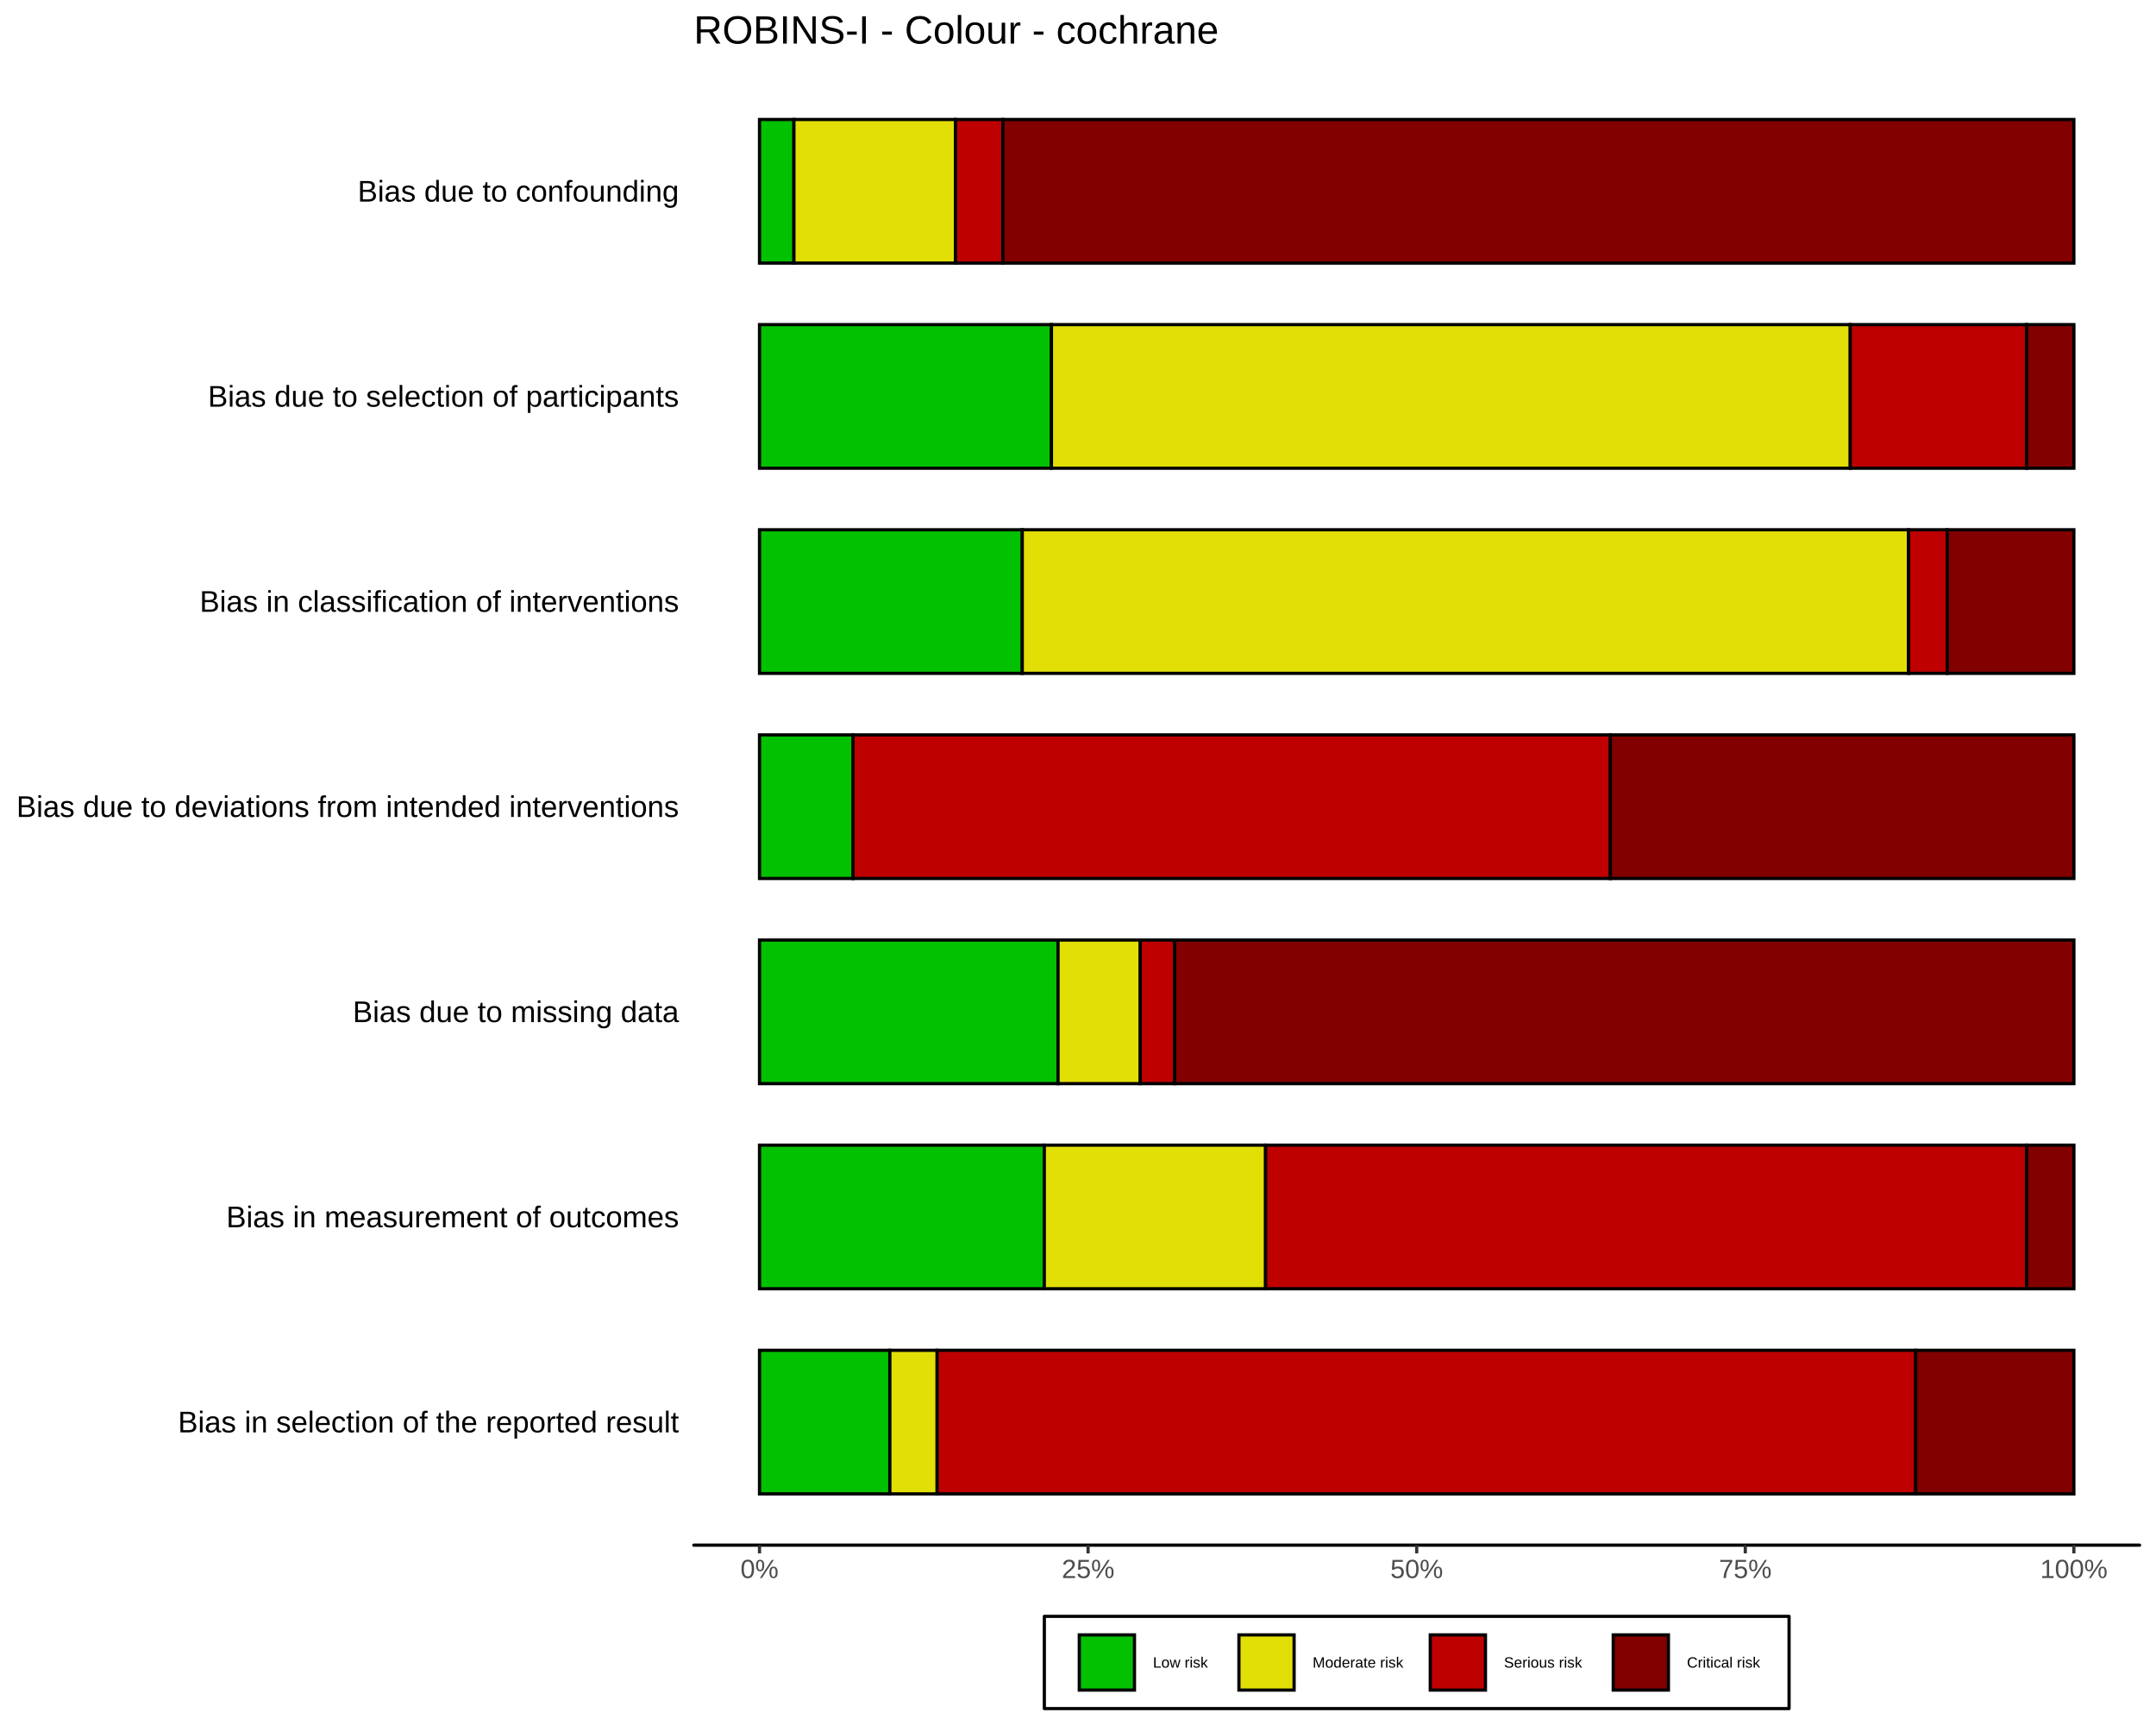
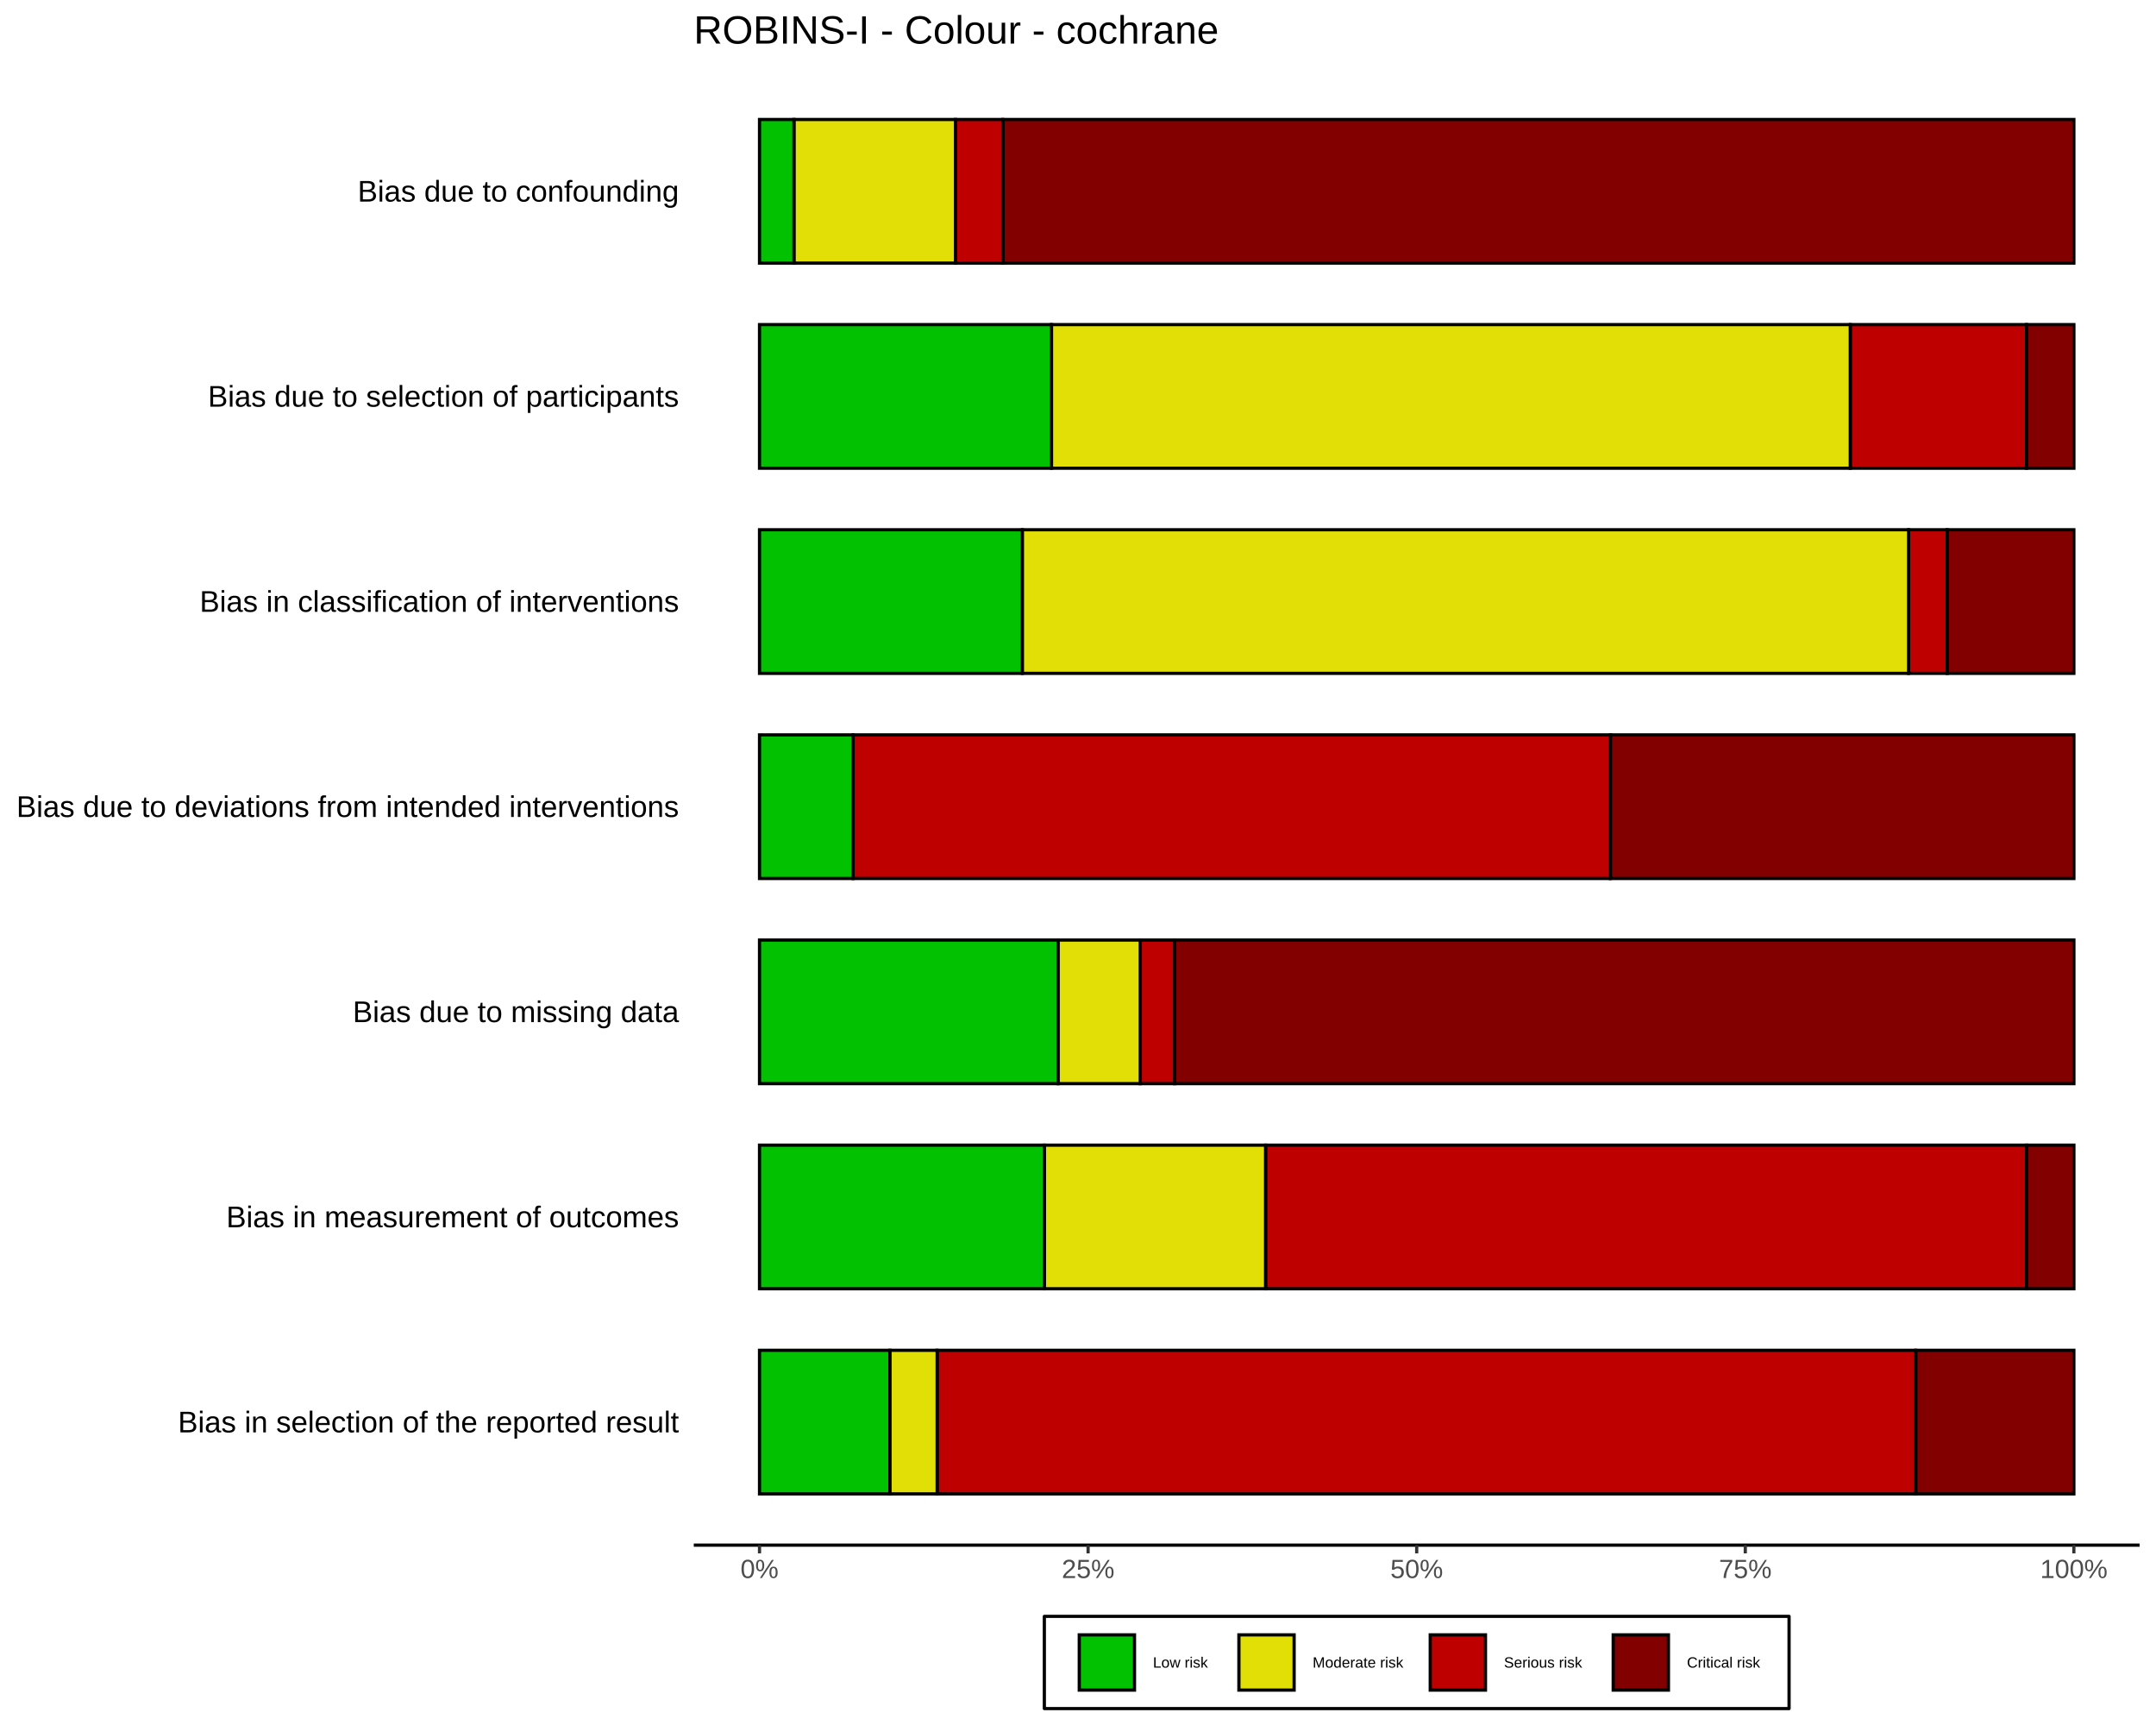
<svg xmlns="http://www.w3.org/2000/svg" viewBox="0 0 720.00 576.00">
  <defs>
    <style type="text/css">
    line, polyline, polygon, path, rect, circle {
      fill: none;
      stroke: #000000;
      stroke-linecap: round;
      stroke-linejoin: round;
      stroke-miterlimit: 10.00;
    }
  </style>
  </defs>
  <rect width="100%" height="100%" style="stroke: none; fill: #FFFFFF;" />
  <rect x="0.00" y="0.00" width="720.00" height="576.00" style="stroke-width: 1.07; stroke: #FFFFFF; fill: #FFFFFF;" />
  <defs>
    <clipPath id="cpMjMxLjY5fDcxNC41Mnw1MTUuOTV8MjIuNzc=">
      <rect x="231.69" y="22.77" width="482.83" height="493.18" />
    </clipPath>
  </defs>
+   <rect x="639.76" y="450.88" width="52.81" height="47.95" style="stroke-width: 1.07; stroke-linecap: square; stroke-linejoin: miter; fill: #820000;" clip-path="url(#cpMjMxLjY5fDcxNC41Mnw1MTUuOTV8MjIuNzc=)" />
+   <rect x="312.96" y="450.88" width="326.80" height="47.95" style="stroke-width: 1.07; stroke-linecap: square; stroke-linejoin: miter; fill: #BF0000;" clip-path="url(#cpMjMxLjY5fDcxNC41Mnw1MTUuOTV8MjIuNzc=)" />
+   <rect x="297.16" y="450.88" width="15.80" height="47.95" style="stroke-width: 1.07; stroke-linecap: square; stroke-linejoin: miter; fill: #E2DF07;" clip-path="url(#cpMjMxLjY5fDcxNC41Mnw1MTUuOTV8MjIuNzc=)" />
  <rect x="253.64" y="450.88" width="43.53" height="47.95" style="stroke-width: 1.07; stroke-linecap: square; stroke-linejoin: miter; fill: #02C100;" clip-path="url(#cpMjMxLjY5fDcxNC41Mnw1MTUuOTV8MjIuNzc=)" />
-   <rect x="297.16" y="450.88" width="15.80" height="47.95" style="stroke-width: 1.07; stroke-linecap: square; stroke-linejoin: miter; fill: #E2DF07;" clip-path="url(#cpMjMxLjY5fDcxNC41Mnw1MTUuOTV8MjIuNzc=)" />
-   <rect x="312.96" y="450.88" width="326.80" height="47.95" style="stroke-width: 1.07; stroke-linecap: square; stroke-linejoin: miter; fill: #BF0000;" clip-path="url(#cpMjMxLjY5fDcxNC41Mnw1MTUuOTV8MjIuNzc=)" />
-   <rect x="639.76" y="450.88" width="52.81" height="47.95" style="stroke-width: 1.07; stroke-linecap: square; stroke-linejoin: miter; fill: #820000;" clip-path="url(#cpMjMxLjY5fDcxNC41Mnw1MTUuOTV8MjIuNzc=)" />
+   <rect x="676.78" y="382.38" width="15.80" height="47.95" style="stroke-width: 1.07; stroke-linecap: square; stroke-linejoin: miter; fill: #820000;" clip-path="url(#cpMjMxLjY5fDcxNC41Mnw1MTUuOTV8MjIuNzc=)" />
+   <rect x="422.65" y="382.38" width="254.13" height="47.95" style="stroke-width: 1.07; stroke-linecap: square; stroke-linejoin: miter; fill: #BF0000;" clip-path="url(#cpMjMxLjY5fDcxNC41Mnw1MTUuOTV8MjIuNzc=)" />
+   <rect x="348.75" y="382.38" width="73.89" height="47.95" style="stroke-width: 1.07; stroke-linecap: square; stroke-linejoin: miter; fill: #E2DF07;" clip-path="url(#cpMjMxLjY5fDcxNC41Mnw1MTUuOTV8MjIuNzc=)" />
  <rect x="253.64" y="382.38" width="95.11" height="47.95" style="stroke-width: 1.07; stroke-linecap: square; stroke-linejoin: miter; fill: #02C100;" clip-path="url(#cpMjMxLjY5fDcxNC41Mnw1MTUuOTV8MjIuNzc=)" />
-   <rect x="348.75" y="382.38" width="73.89" height="47.95" style="stroke-width: 1.07; stroke-linecap: square; stroke-linejoin: miter; fill: #E2DF07;" clip-path="url(#cpMjMxLjY5fDcxNC41Mnw1MTUuOTV8MjIuNzc=)" />
-   <rect x="422.65" y="382.38" width="254.13" height="47.95" style="stroke-width: 1.07; stroke-linecap: square; stroke-linejoin: miter; fill: #BF0000;" clip-path="url(#cpMjMxLjY5fDcxNC41Mnw1MTUuOTV8MjIuNzc=)" />
-   <rect x="676.78" y="382.38" width="15.80" height="47.95" style="stroke-width: 1.07; stroke-linecap: square; stroke-linejoin: miter; fill: #820000;" clip-path="url(#cpMjMxLjY5fDcxNC41Mnw1MTUuOTV8MjIuNzc=)" />
+   <rect x="392.28" y="313.89" width="300.30" height="47.95" style="stroke-width: 1.07; stroke-linecap: square; stroke-linejoin: miter; fill: #820000;" clip-path="url(#cpMjMxLjY5fDcxNC41Mnw1MTUuOTV8MjIuNzc=)" />
+   <rect x="380.79" y="313.89" width="11.49" height="47.95" style="stroke-width: 1.07; stroke-linecap: square; stroke-linejoin: miter; fill: #BF0000;" clip-path="url(#cpMjMxLjY5fDcxNC41Mnw1MTUuOTV8MjIuNzc=)" />
+   <rect x="353.33" y="313.89" width="27.46" height="47.95" style="stroke-width: 1.07; stroke-linecap: square; stroke-linejoin: miter; fill: #E2DF07;" clip-path="url(#cpMjMxLjY5fDcxNC41Mnw1MTUuOTV8MjIuNzc=)" />
  <rect x="253.64" y="313.89" width="99.69" height="47.95" style="stroke-width: 1.07; stroke-linecap: square; stroke-linejoin: miter; fill: #02C100;" clip-path="url(#cpMjMxLjY5fDcxNC41Mnw1MTUuOTV8MjIuNzc=)" />
-   <rect x="353.33" y="313.89" width="27.46" height="47.95" style="stroke-width: 1.07; stroke-linecap: square; stroke-linejoin: miter; fill: #E2DF07;" clip-path="url(#cpMjMxLjY5fDcxNC41Mnw1MTUuOTV8MjIuNzc=)" />
-   <rect x="380.79" y="313.89" width="11.49" height="47.95" style="stroke-width: 1.07; stroke-linecap: square; stroke-linejoin: miter; fill: #BF0000;" clip-path="url(#cpMjMxLjY5fDcxNC41Mnw1MTUuOTV8MjIuNzc=)" />
-   <rect x="392.28" y="313.89" width="300.30" height="47.95" style="stroke-width: 1.07; stroke-linecap: square; stroke-linejoin: miter; fill: #820000;" clip-path="url(#cpMjMxLjY5fDcxNC41Mnw1MTUuOTV8MjIuNzc=)" />
+   <rect x="537.79" y="245.39" width="154.79" height="47.95" style="stroke-width: 1.07; stroke-linecap: square; stroke-linejoin: miter; fill: #820000;" clip-path="url(#cpMjMxLjY5fDcxNC41Mnw1MTUuOTV8MjIuNzc=)" />
+   <rect x="284.88" y="245.39" width="252.91" height="47.95" style="stroke-width: 1.07; stroke-linecap: square; stroke-linejoin: miter; fill: #BF0000;" clip-path="url(#cpMjMxLjY5fDcxNC41Mnw1MTUuOTV8MjIuNzc=)" />
  <rect x="253.64" y="245.39" width="31.24" height="47.95" style="stroke-width: 1.07; stroke-linecap: square; stroke-linejoin: miter; fill: #02C100;" clip-path="url(#cpMjMxLjY5fDcxNC41Mnw1MTUuOTV8MjIuNzc=)" />
-   <rect x="284.88" y="245.39" width="252.91" height="47.95" style="stroke-width: 1.07; stroke-linecap: square; stroke-linejoin: miter; fill: #BF0000;" clip-path="url(#cpMjMxLjY5fDcxNC41Mnw1MTUuOTV8MjIuNzc=)" />
-   <rect x="537.79" y="245.39" width="154.79" height="47.95" style="stroke-width: 1.07; stroke-linecap: square; stroke-linejoin: miter; fill: #820000;" clip-path="url(#cpMjMxLjY5fDcxNC41Mnw1MTUuOTV8MjIuNzc=)" />
+   <rect x="650.27" y="176.89" width="42.30" height="47.95" style="stroke-width: 1.07; stroke-linecap: square; stroke-linejoin: miter; fill: #820000;" clip-path="url(#cpMjMxLjY5fDcxNC41Mnw1MTUuOTV8MjIuNzc=)" />
+   <rect x="637.38" y="176.89" width="12.89" height="47.95" style="stroke-width: 1.07; stroke-linecap: square; stroke-linejoin: miter; fill: #BF0000;" clip-path="url(#cpMjMxLjY5fDcxNC41Mnw1MTUuOTV8MjIuNzc=)" />
+   <rect x="341.39" y="176.89" width="295.99" height="47.95" style="stroke-width: 1.07; stroke-linecap: square; stroke-linejoin: miter; fill: #E2DF07;" clip-path="url(#cpMjMxLjY5fDcxNC41Mnw1MTUuOTV8MjIuNzc=)" />
  <rect x="253.64" y="176.89" width="87.75" height="47.95" style="stroke-width: 1.07; stroke-linecap: square; stroke-linejoin: miter; fill: #02C100;" clip-path="url(#cpMjMxLjY5fDcxNC41Mnw1MTUuOTV8MjIuNzc=)" />
-   <rect x="341.39" y="176.89" width="295.99" height="47.95" style="stroke-width: 1.07; stroke-linecap: square; stroke-linejoin: miter; fill: #E2DF07;" clip-path="url(#cpMjMxLjY5fDcxNC41Mnw1MTUuOTV8MjIuNzc=)" />
-   <rect x="637.38" y="176.89" width="12.89" height="47.95" style="stroke-width: 1.07; stroke-linecap: square; stroke-linejoin: miter; fill: #BF0000;" clip-path="url(#cpMjMxLjY5fDcxNC41Mnw1MTUuOTV8MjIuNzc=)" />
-   <rect x="650.27" y="176.89" width="42.30" height="47.95" style="stroke-width: 1.07; stroke-linecap: square; stroke-linejoin: miter; fill: #820000;" clip-path="url(#cpMjMxLjY5fDcxNC41Mnw1MTUuOTV8MjIuNzc=)" />
+   <rect x="676.78" y="108.39" width="15.80" height="47.95" style="stroke-width: 1.07; stroke-linecap: square; stroke-linejoin: miter; fill: #820000;" clip-path="url(#cpMjMxLjY5fDcxNC41Mnw1MTUuOTV8MjIuNzc=)" />
+   <rect x="617.90" y="108.39" width="58.87" height="47.95" style="stroke-width: 1.07; stroke-linecap: square; stroke-linejoin: miter; fill: #BF0000;" clip-path="url(#cpMjMxLjY5fDcxNC41Mnw1MTUuOTV8MjIuNzc=)" />
+   <rect x="351.13" y="108.39" width="266.77" height="47.95" style="stroke-width: 1.07; stroke-linecap: square; stroke-linejoin: miter; fill: #E2DF07;" clip-path="url(#cpMjMxLjY5fDcxNC41Mnw1MTUuOTV8MjIuNzc=)" />
  <rect x="253.64" y="108.39" width="97.50" height="47.95" style="stroke-width: 1.07; stroke-linecap: square; stroke-linejoin: miter; fill: #02C100;" clip-path="url(#cpMjMxLjY5fDcxNC41Mnw1MTUuOTV8MjIuNzc=)" />
-   <rect x="351.13" y="108.39" width="266.77" height="47.95" style="stroke-width: 1.07; stroke-linecap: square; stroke-linejoin: miter; fill: #E2DF07;" clip-path="url(#cpMjMxLjY5fDcxNC41Mnw1MTUuOTV8MjIuNzc=)" />
-   <rect x="617.90" y="108.39" width="58.87" height="47.95" style="stroke-width: 1.07; stroke-linecap: square; stroke-linejoin: miter; fill: #BF0000;" clip-path="url(#cpMjMxLjY5fDcxNC41Mnw1MTUuOTV8MjIuNzc=)" />
-   <rect x="676.78" y="108.39" width="15.80" height="47.95" style="stroke-width: 1.07; stroke-linecap: square; stroke-linejoin: miter; fill: #820000;" clip-path="url(#cpMjMxLjY5fDcxNC41Mnw1MTUuOTV8MjIuNzc=)" />
+   <rect x="334.89" y="39.90" width="357.68" height="47.95" style="stroke-width: 1.07; stroke-linecap: square; stroke-linejoin: miter; fill: #820000;" clip-path="url(#cpMjMxLjY5fDcxNC41Mnw1MTUuOTV8MjIuNzc=)" />
+   <rect x="319.10" y="39.90" width="15.80" height="47.95" style="stroke-width: 1.07; stroke-linecap: square; stroke-linejoin: miter; fill: #BF0000;" clip-path="url(#cpMjMxLjY5fDcxNC41Mnw1MTUuOTV8MjIuNzc=)" />
+   <rect x="265.13" y="39.90" width="53.97" height="47.95" style="stroke-width: 1.07; stroke-linecap: square; stroke-linejoin: miter; fill: #E2DF07;" clip-path="url(#cpMjMxLjY5fDcxNC41Mnw1MTUuOTV8MjIuNzc=)" />
  <rect x="253.64" y="39.90" width="11.49" height="47.95" style="stroke-width: 1.07; stroke-linecap: square; stroke-linejoin: miter; fill: #02C100;" clip-path="url(#cpMjMxLjY5fDcxNC41Mnw1MTUuOTV8MjIuNzc=)" />
-   <rect x="265.13" y="39.90" width="53.97" height="47.95" style="stroke-width: 1.07; stroke-linecap: square; stroke-linejoin: miter; fill: #E2DF07;" clip-path="url(#cpMjMxLjY5fDcxNC41Mnw1MTUuOTV8MjIuNzc=)" />
-   <rect x="319.10" y="39.90" width="15.80" height="47.95" style="stroke-width: 1.07; stroke-linecap: square; stroke-linejoin: miter; fill: #BF0000;" clip-path="url(#cpMjMxLjY5fDcxNC41Mnw1MTUuOTV8MjIuNzc=)" />
-   <rect x="334.89" y="39.90" width="357.68" height="47.95" style="stroke-width: 1.07; stroke-linecap: square; stroke-linejoin: miter; fill: #820000;" clip-path="url(#cpMjMxLjY5fDcxNC41Mnw1MTUuOTV8MjIuNzc=)" />
  <defs>
    <clipPath id="cpMC4wMHw3MjAuMDB8NTc2LjAwfDAuMDA=">
      <rect x="0.00" y="0.00" width="720.00" height="576.00" />
    </clipPath>
  </defs>
  <g clip-path="url(#cpMC4wMHw3MjAuMDB8NTc2LjAwfDAuMDA=)">
    <text x="59.42" y="478.29" style="font-size: 10.00px; font-family: Liberation Sans;" textLength="167.34px" lengthAdjust="spacingAndGlyphs">Bias in selection of the reported result</text>
  </g>
  <g clip-path="url(#cpMC4wMHw3MjAuMDB8NTc2LjAwfDAuMDA=)">
    <text x="75.56" y="409.80" style="font-size: 10.00px; font-family: Liberation Sans;" textLength="151.20px" lengthAdjust="spacingAndGlyphs">Bias in measurement of outcomes</text>
  </g>
  <g clip-path="url(#cpMC4wMHw3MjAuMDB8NTc2LjAwfDAuMDA=)">
    <text x="117.79" y="341.30" style="font-size: 10.00px; font-family: Liberation Sans;" textLength="108.97px" lengthAdjust="spacingAndGlyphs">Bias due to missing data</text>
  </g>
  <g clip-path="url(#cpMC4wMHw3MjAuMDB8NTc2LjAwfDAuMDA=)">
    <text x="5.48" y="272.80" style="font-size: 10.00px; font-family: Liberation Sans;" textLength="221.28px" lengthAdjust="spacingAndGlyphs">Bias due to deviations from intended interventions</text>
  </g>
  <g clip-path="url(#cpMC4wMHw3MjAuMDB8NTc2LjAwfDAuMDA=)">
    <text x="66.67" y="204.30" style="font-size: 10.00px; font-family: Liberation Sans;" textLength="160.09px" lengthAdjust="spacingAndGlyphs">Bias in classification of interventions</text>
  </g>
  <g clip-path="url(#cpMC4wMHw3MjAuMDB8NTc2LjAwfDAuMDA=)">
    <text x="69.42" y="135.80" style="font-size: 10.00px; font-family: Liberation Sans;" textLength="157.34px" lengthAdjust="spacingAndGlyphs">Bias due to selection of participants</text>
  </g>
  <g clip-path="url(#cpMC4wMHw3MjAuMDB8NTc2LjAwfDAuMDA=)">
    <text x="119.43" y="67.31" style="font-size: 10.00px; font-family: Liberation Sans;" textLength="107.33px" lengthAdjust="spacingAndGlyphs">Bias due to confounding</text>
  </g>
-   <polyline points="231.69,515.95 714.52,515.95 " style="stroke-width: 1.07;" clip-path="url(#cpMC4wMHw3MjAuMDB8NTc2LjAwfDAuMDA=)" />
+   <polyline points="231.69,515.95 714.52,515.95 " style="stroke-width: 1.07; stroke-linecap: butt;" clip-path="url(#cpMC4wMHw3MjAuMDB8NTc2LjAwfDAuMDA=)" />
  <polyline points="253.64,518.69 253.64,515.95 " style="stroke-width: 1.07; stroke: #333333; stroke-linecap: butt;" clip-path="url(#cpMC4wMHw3MjAuMDB8NTc2LjAwfDAuMDA=)" />
  <polyline points="363.37,518.69 363.37,515.95 " style="stroke-width: 1.07; stroke: #333333; stroke-linecap: butt;" clip-path="url(#cpMC4wMHw3MjAuMDB8NTc2LjAwfDAuMDA=)" />
  <polyline points="473.11,518.69 473.11,515.95 " style="stroke-width: 1.07; stroke: #333333; stroke-linecap: butt;" clip-path="url(#cpMC4wMHw3MjAuMDB8NTc2LjAwfDAuMDA=)" />
  <polyline points="582.84,518.69 582.84,515.95 " style="stroke-width: 1.07; stroke: #333333; stroke-linecap: butt;" clip-path="url(#cpMC4wMHw3MjAuMDB8NTc2LjAwfDAuMDA=)" />
  <polyline points="692.57,518.69 692.57,515.95 " style="stroke-width: 1.07; stroke: #333333; stroke-linecap: butt;" clip-path="url(#cpMC4wMHw3MjAuMDB8NTc2LjAwfDAuMDA=)" />
  <g clip-path="url(#cpMC4wMHw3MjAuMDB8NTc2LjAwfDAuMDA=)">
    <text x="247.28" y="526.93" style="font-size: 8.80px; fill: #4D4D4D; font-family: Liberation Sans;" textLength="12.72px" lengthAdjust="spacingAndGlyphs">0%</text>
  </g>
  <g clip-path="url(#cpMC4wMHw3MjAuMDB8NTc2LjAwfDAuMDA=)">
    <text x="354.57" y="526.93" style="font-size: 8.80px; fill: #4D4D4D; font-family: Liberation Sans;" textLength="17.61px" lengthAdjust="spacingAndGlyphs">25%</text>
  </g>
  <g clip-path="url(#cpMC4wMHw3MjAuMDB8NTc2LjAwfDAuMDA=)">
    <text x="464.30" y="526.93" style="font-size: 8.80px; fill: #4D4D4D; font-family: Liberation Sans;" textLength="17.61px" lengthAdjust="spacingAndGlyphs">50%</text>
  </g>
  <g clip-path="url(#cpMC4wMHw3MjAuMDB8NTc2LjAwfDAuMDA=)">
    <text x="574.04" y="526.93" style="font-size: 8.80px; fill: #4D4D4D; font-family: Liberation Sans;" textLength="17.61px" lengthAdjust="spacingAndGlyphs">75%</text>
  </g>
  <g clip-path="url(#cpMC4wMHw3MjAuMDB8NTc2LjAwfDAuMDA=)">
    <text x="681.32" y="526.93" style="font-size: 8.80px; fill: #4D4D4D; font-family: Liberation Sans;" textLength="22.50px" lengthAdjust="spacingAndGlyphs">100%</text>
  </g>
  <rect x="348.76" y="539.72" width="248.70" height="30.80" style="stroke-width: 1.07; fill: #FFFFFF;" clip-path="url(#cpMC4wMHw3MjAuMDB8NTc2LjAwfDAuMDA=)" />
-   <rect x="359.72" y="545.20" width="19.84" height="19.84" style="stroke-width: 1.07; stroke: #FFFFFF; fill: #F2F2F2;" clip-path="url(#cpMC4wMHw3MjAuMDB8NTc2LjAwfDAuMDA=)" />
+   <rect x="359.72" y="545.20" width="19.84" height="19.84" style="stroke-width: 1.07; stroke: none; fill: #F2F2F2;" clip-path="url(#cpMC4wMHw3MjAuMDB8NTc2LjAwfDAuMDA=)" />
  <rect x="360.43" y="545.91" width="18.43" height="18.43" style="stroke-width: 1.07; stroke-linecap: square; stroke-linejoin: miter; fill: #02C100;" clip-path="url(#cpMC4wMHw3MjAuMDB8NTc2LjAwfDAuMDA=)" />
-   <rect x="413.03" y="545.20" width="19.84" height="19.84" style="stroke-width: 1.07; stroke: #FFFFFF; fill: #F2F2F2;" clip-path="url(#cpMC4wMHw3MjAuMDB8NTc2LjAwfDAuMDA=)" />
+   <rect x="413.03" y="545.20" width="19.84" height="19.84" style="stroke-width: 1.07; stroke: none; fill: #F2F2F2;" clip-path="url(#cpMC4wMHw3MjAuMDB8NTc2LjAwfDAuMDA=)" />
  <rect x="413.74" y="545.91" width="18.43" height="18.43" style="stroke-width: 1.07; stroke-linecap: square; stroke-linejoin: miter; fill: #E2DF07;" clip-path="url(#cpMC4wMHw3MjAuMDB8NTc2LjAwfDAuMDA=)" />
-   <rect x="476.93" y="545.20" width="19.84" height="19.84" style="stroke-width: 1.07; stroke: #FFFFFF; fill: #F2F2F2;" clip-path="url(#cpMC4wMHw3MjAuMDB8NTc2LjAwfDAuMDA=)" />
+   <rect x="476.93" y="545.20" width="19.84" height="19.84" style="stroke-width: 1.07; stroke: none; fill: #F2F2F2;" clip-path="url(#cpMC4wMHw3MjAuMDB8NTc2LjAwfDAuMDA=)" />
  <rect x="477.64" y="545.91" width="18.43" height="18.43" style="stroke-width: 1.07; stroke-linecap: square; stroke-linejoin: miter; fill: #BF0000;" clip-path="url(#cpMC4wMHw3MjAuMDB8NTc2LjAwfDAuMDA=)" />
-   <rect x="538.03" y="545.20" width="19.84" height="19.84" style="stroke-width: 1.07; stroke: #FFFFFF; fill: #F2F2F2;" clip-path="url(#cpMC4wMHw3MjAuMDB8NTc2LjAwfDAuMDA=)" />
+   <rect x="538.03" y="545.20" width="19.84" height="19.84" style="stroke-width: 1.07; stroke: none; fill: #F2F2F2;" clip-path="url(#cpMC4wMHw3MjAuMDB8NTc2LjAwfDAuMDA=)" />
  <rect x="538.74" y="545.91" width="18.43" height="18.43" style="stroke-width: 1.07; stroke-linecap: square; stroke-linejoin: miter; fill: #820000;" clip-path="url(#cpMC4wMHw3MjAuMDB8NTc2LjAwfDAuMDA=)" />
  <g clip-path="url(#cpMC4wMHw3MjAuMDB8NTc2LjAwfDAuMDA=)">
    <text x="385.04" y="556.84" style="font-size: 5.00px; font-family: Liberation Sans;" textLength="22.52px" lengthAdjust="spacingAndGlyphs"> Low risk  </text>
  </g>
  <g clip-path="url(#cpMC4wMHw3MjAuMDB8NTc2LjAwfDAuMDA=)">
    <text x="438.36" y="556.84" style="font-size: 5.00px; font-family: Liberation Sans;" textLength="33.09px" lengthAdjust="spacingAndGlyphs"> Moderate risk </text>
  </g>
  <g clip-path="url(#cpMC4wMHw3MjAuMDB8NTc2LjAwfDAuMDA=)">
    <text x="502.25" y="556.84" style="font-size: 5.00px; font-family: Liberation Sans;" textLength="30.30px" lengthAdjust="spacingAndGlyphs"> Serious risk  </text>
  </g>
  <g clip-path="url(#cpMC4wMHw3MjAuMDB8NTc2LjAwfDAuMDA=)">
    <text x="563.35" y="556.84" style="font-size: 5.00px; font-family: Liberation Sans;" textLength="28.62px" lengthAdjust="spacingAndGlyphs"> Critical risk  </text>
  </g>
  <g clip-path="url(#cpMC4wMHw3MjAuMDB8NTc2LjAwfDAuMDA=)">
    <text x="231.69" y="14.56" style="font-size: 13.20px; font-family: Liberation Sans;" textLength="175.08px" lengthAdjust="spacingAndGlyphs">ROBINS-I - Colour - cochrane</text>
  </g>
</svg>
